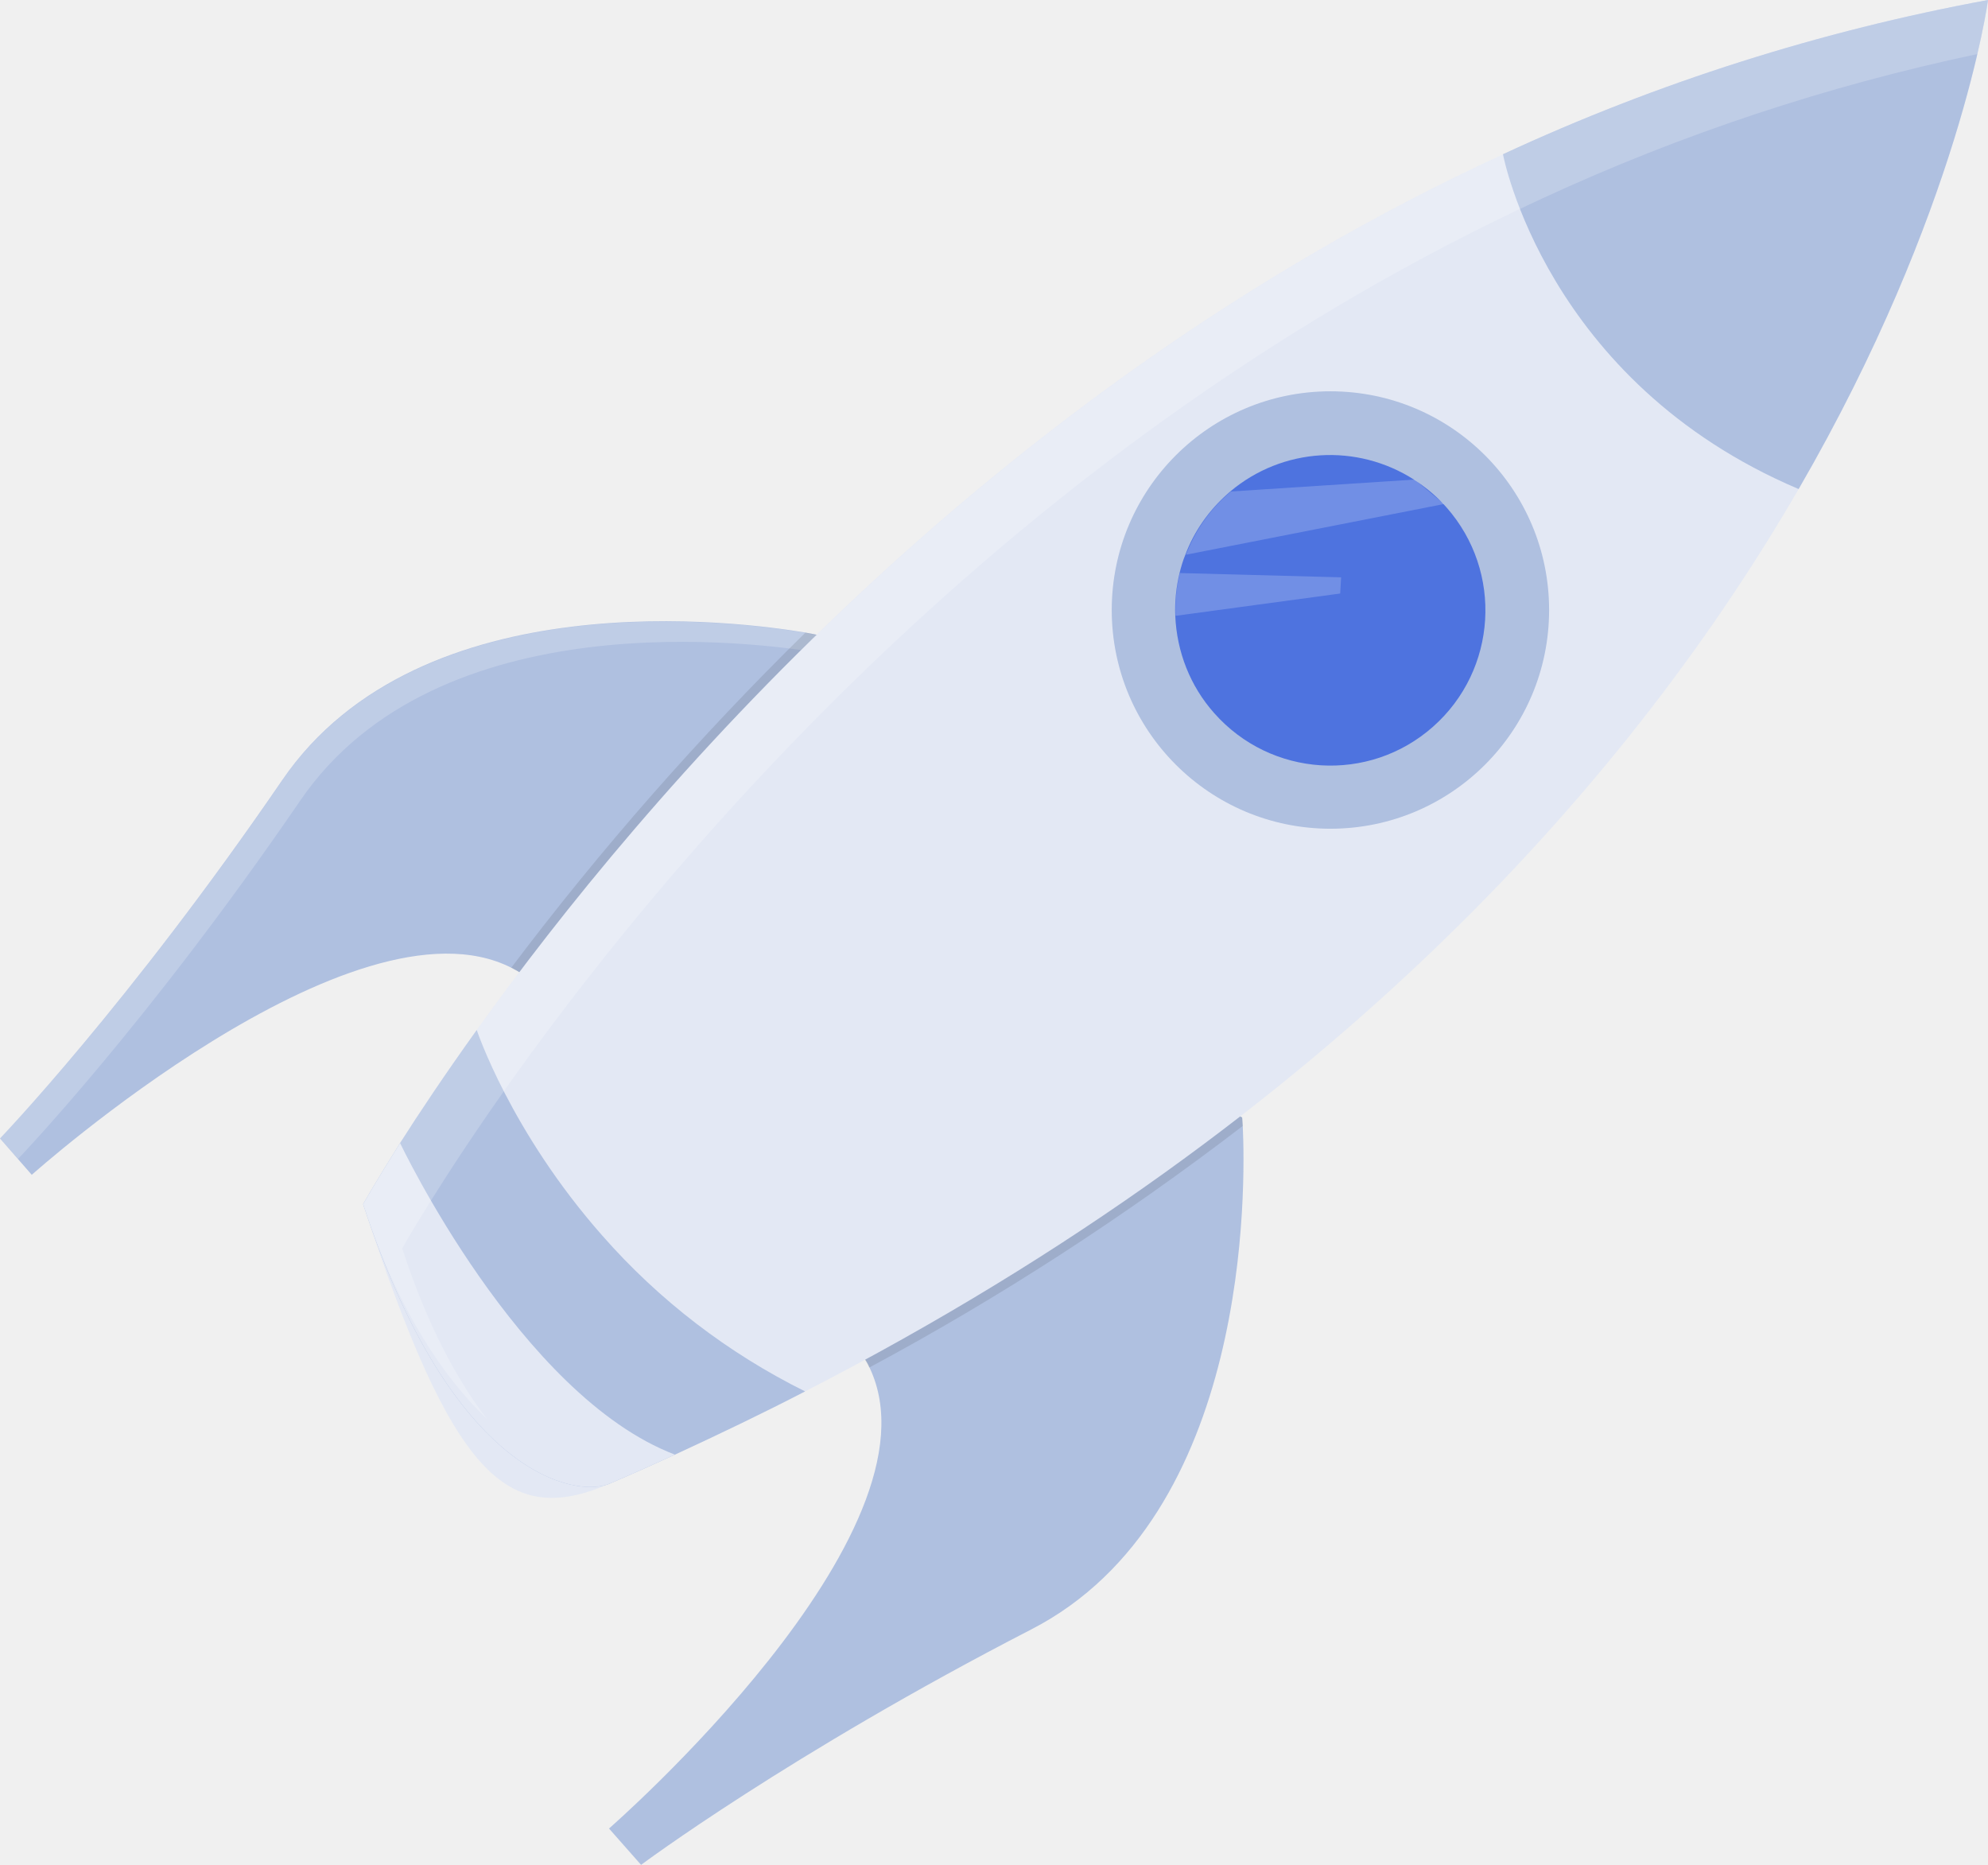
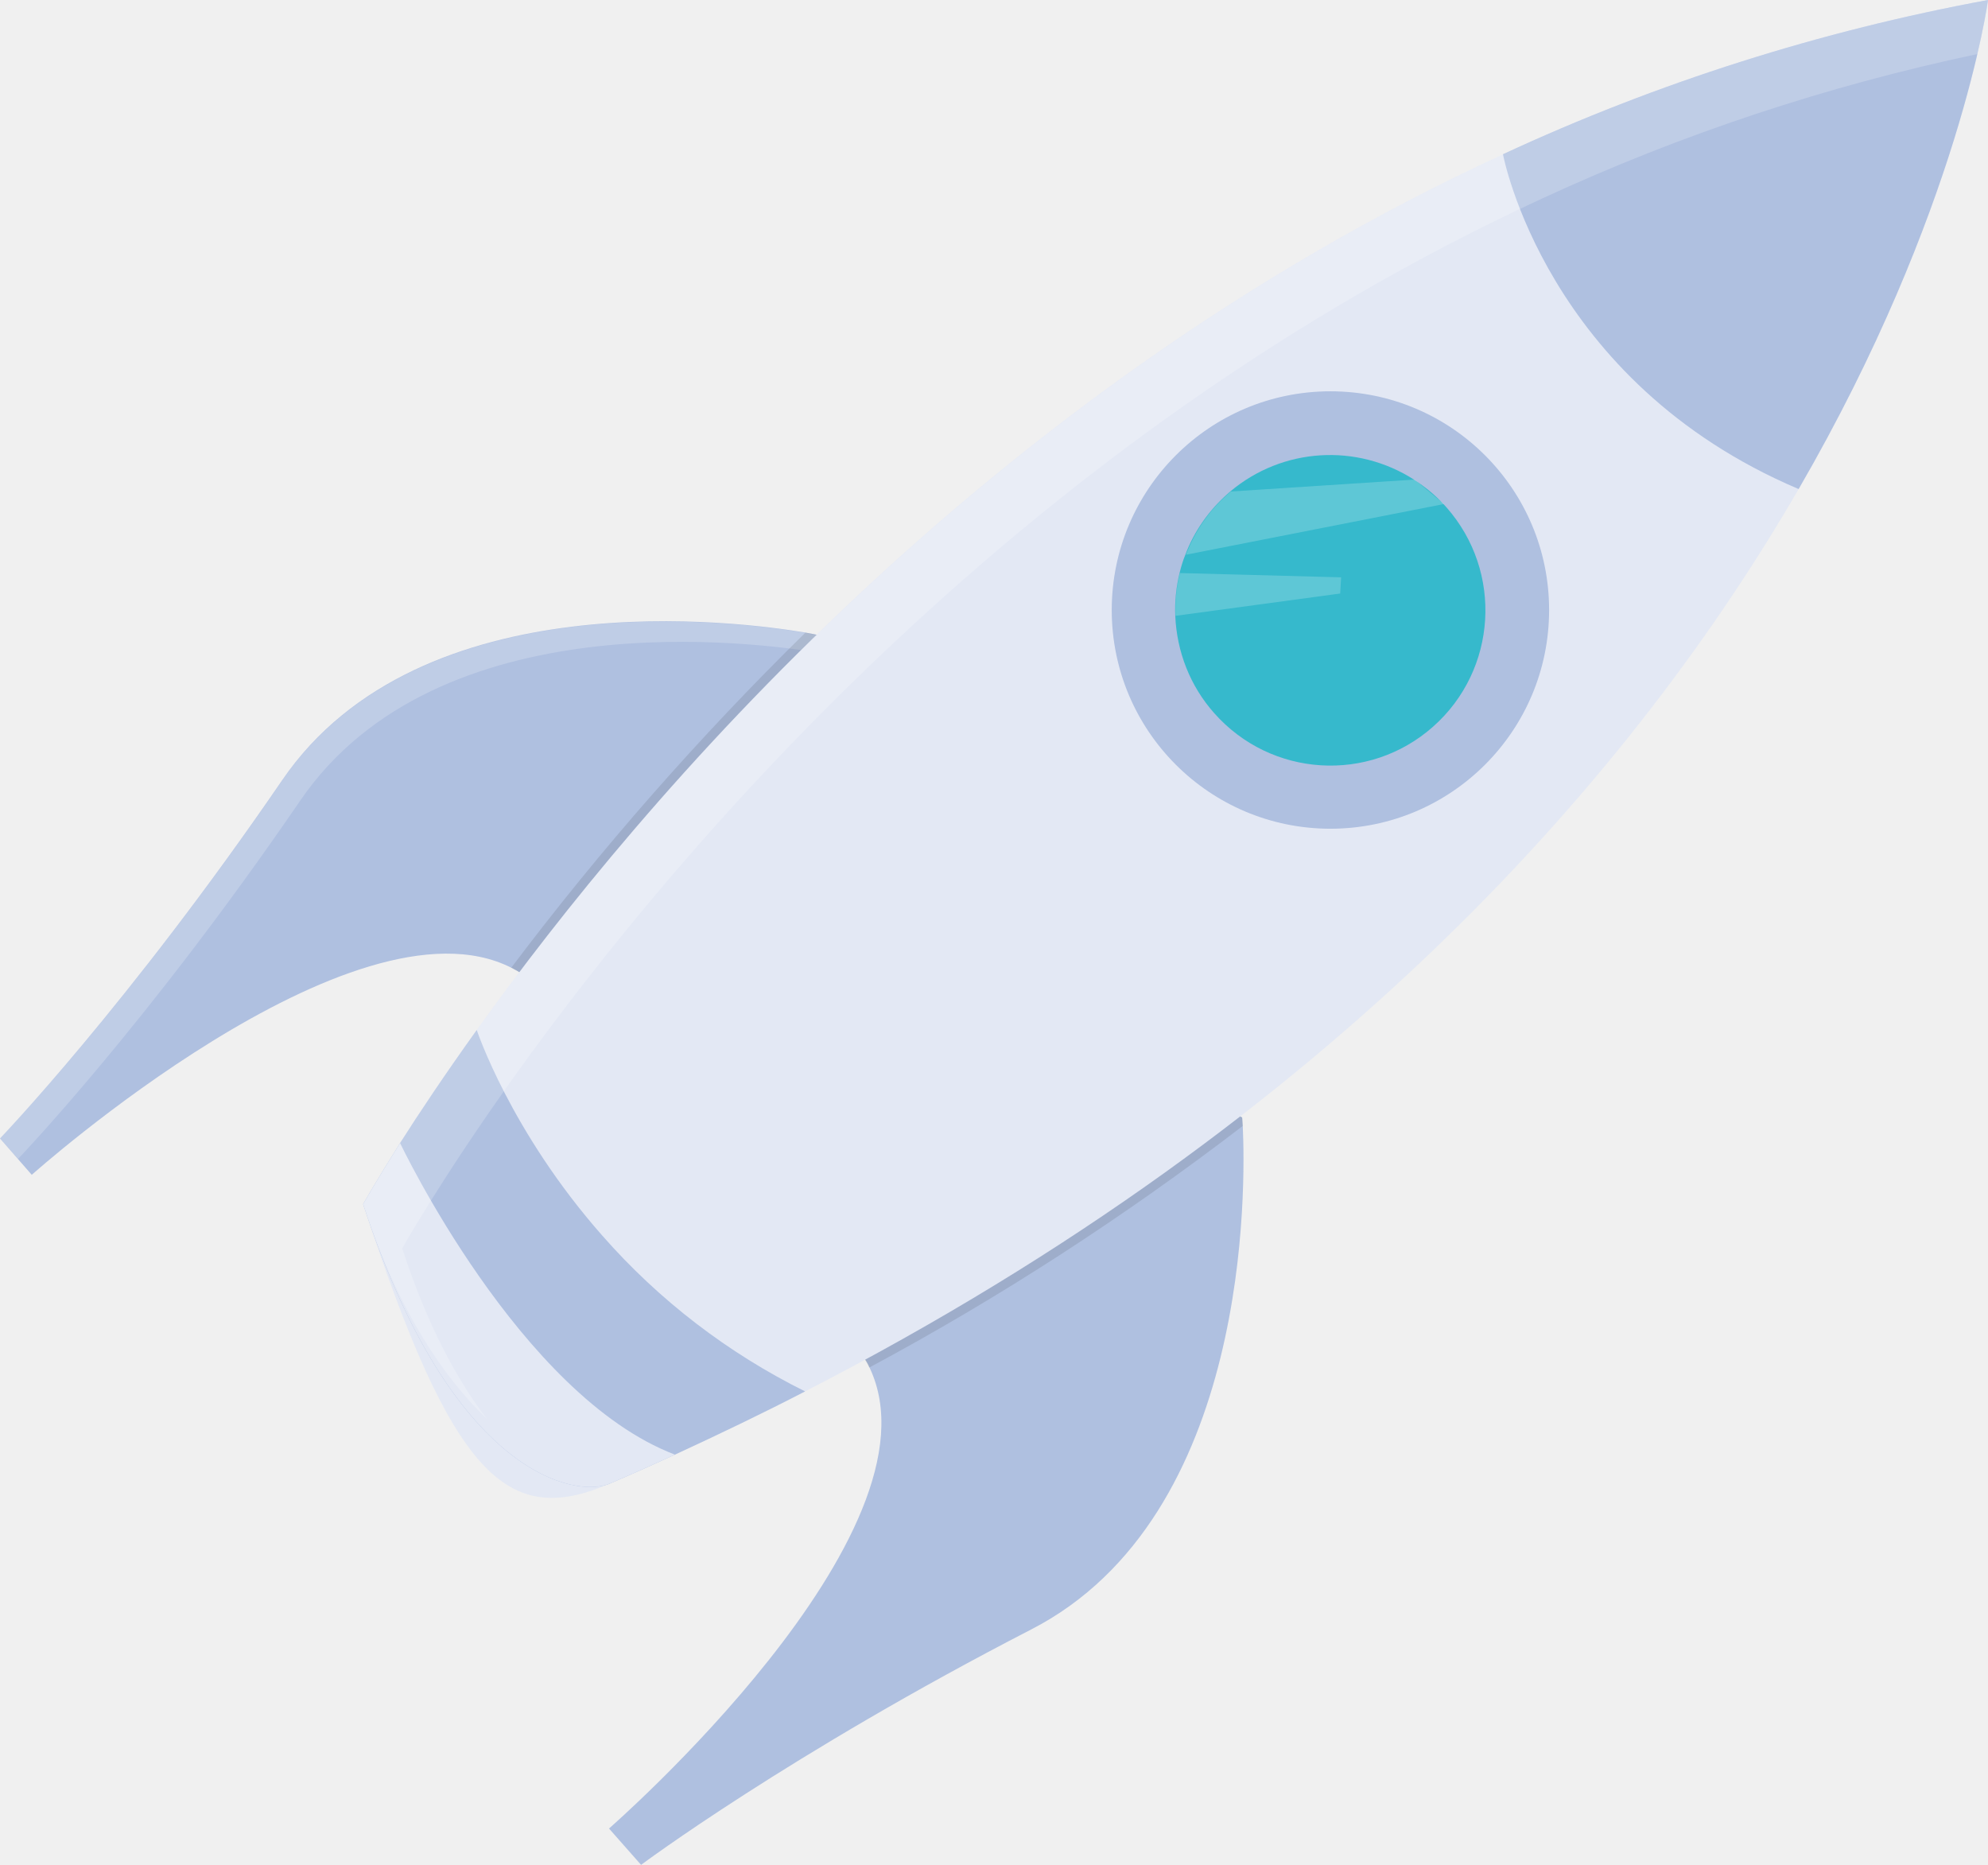
<svg xmlns="http://www.w3.org/2000/svg" version="1.1" id="b759170a-51c3-4e2f-999d-77dec9fd6d11" x="0px" y="0px" viewBox="0 0 650.9 610.5" style="enable-background:new 0 0 650.9 610.5;" xml:space="preserve">
  <style type="text/css">
	.st0{fill:#AFC0E0;}
	.st1{opacity:0.2;fill:#FFFFFF;enable-background:new    ;}
	.st2{opacity:0.1;enable-background:new    ;}
	.st3{fill:#E3E8F4;}
- 	.st4{fill:#4E73DF;}
+ 	.st4{fill:#36b9cc;}
</style>
  <path class="st0" d="M174,321c-2-1.6-4.2-3-6.6-4.2c-51.8-26.2-157,67.8-157,67.8L0,372.7c0,0,42.1-43.8,92.4-117.3  c45.2-66.1,150.7-51.8,171.4-48.3c2.3,0.4,3.6,0.7,3.6,0.7C298.7,288.3,174,321,174,321z" />
  <path class="st1" d="M269.4,213.9c-0.6-2-1.3-4-2-6c0,0-1.2-0.2-3.6-0.7c-20.7-3.5-126.2-17.8-171.4,48.3C42.1,329,0,372.7,0,372.7  l5.9,6.7c0,0,42.1-43.8,92.4-117.3C143.3,196.3,248,210.2,269.4,213.9z" />
  <path class="st0" d="M337.7,533.4c-79.2,40.8-127.8,77.1-127.8,77.1l-10.5-11.9c0,0,111.1-96.8,85.3-150.9c-0.5-1.2-1.2-2.3-1.9-3.4  c0,0,47.9-119.6,123.9-78.5c0,0,0.1,1,0.2,2.9C407.8,387.8,409.7,496.3,337.7,533.4z" />
  <path class="st2" d="M174,321c-2-1.6-4.2-3-6.6-4.2c29.3-38.9,61.5-75.5,96.3-109.7c2.3,0.4,3.6,0.7,3.6,0.7  C298.7,288.3,174,321,174,321z" />
  <path class="st2" d="M406.9,368.6c-38.6,29.6-79.4,56.1-122.3,79.1c-0.5-1.2-1.2-2.3-1.9-3.4c0,0,47.9-119.6,123.9-78.5  C406.7,365.7,406.8,366.7,406.9,368.6z" />
  <path class="st3" d="M263.6,455.5c-20.3,10.4-41.6,20.5-64,30.2c-33.6,14.6-51.5-2.2-80.7-91.5c0,0,12.5-22.5,37.2-57  c54.3-75.8,167.5-209.1,336.1-286.7C542.7,27.1,596.1,10.1,650.9,0c0,0-9.1,68.8-62,160.1S439.1,365.3,263.6,455.5z" />
  <circle class="st0" cx="435.6" cy="199.7" r="71.6" />
  <path class="st4" d="M469.2,237.9c-21,18.6-53.1,16.6-71.7-4.5c-7.8-8.8-12.2-20-12.7-31.8c-0.2-4.7,0.3-9.4,1.4-14  c0.5-2,1.1-4.1,1.9-6c2.9-7.7,7.7-14.5,13.8-19.9c0.3-0.3,0.6-0.5,0.9-0.8c17.1-14.4,41.5-15.9,60.3-3.8c3.5,2.3,6.7,4.9,9.5,7.9  l1,1.1C492.2,187.2,490.2,219.3,469.2,237.9C469.2,237.8,469.2,237.9,469.2,237.9z" />
  <path class="st0" d="M588.9,160.1c-83-35.2-96.8-109.6-96.8-109.6C542.7,27,596.1,10.1,650.9,0C650.9,0,641.8,68.8,588.9,160.1z" />
  <path class="st0" d="M263.6,455.5c-13.7,7.1-27.9,13.9-42.6,20.7c-7,3.2-14.1,6.4-21.4,9.5c-10.9,4.7-51.5-2.2-80.7-91.5  c0,0,4.1-7.3,12.1-20c6.1-9.6,14.5-22.2,25.1-37c0,0,11,33.2,41.1,67.3C215.8,425.7,238.4,443,263.6,455.5z" />
  <path class="st3" d="M221,476.2c-7,3.2-14.1,6.4-21.4,9.5c-10.9,4.7-51.5-2.2-80.7-91.5c0,0,4.1-7.3,12.1-20  C131,374.2,170.2,456.9,221,476.2z" />
  <path class="st1" d="M463.2,157l-0.1,0l-60.1,3.9c-0.3,0.3-0.6,0.5-0.9,0.8c-6.2,5.4-10.9,12.3-13.8,19.9l84.5-16.6L463.2,157z" />
  <path class="st1" d="M438.8,194.3l-53.9,7.3c-0.2-4.7,0.3-9.4,1.4-14l52.8,1.4L438.8,194.3z" />
  <path class="st1" d="M131.7,408.7c0,0,12.5-22.5,37.2-57C223.2,276,336.4,142.7,504.9,65c45.6-21.1,93.3-36.9,142.5-47.3  C650.1,6.4,650.9,0,650.9,0c-54.8,10.1-108.2,27-158.7,50.5c-168.6,77.7-281.8,211-336.1,286.7c-24.7,34.4-37.2,57-37.2,57  c11.5,35.3,26.6,57,40.5,70.3C149.4,451.4,139.7,433.3,131.7,408.7z" />
</svg>
